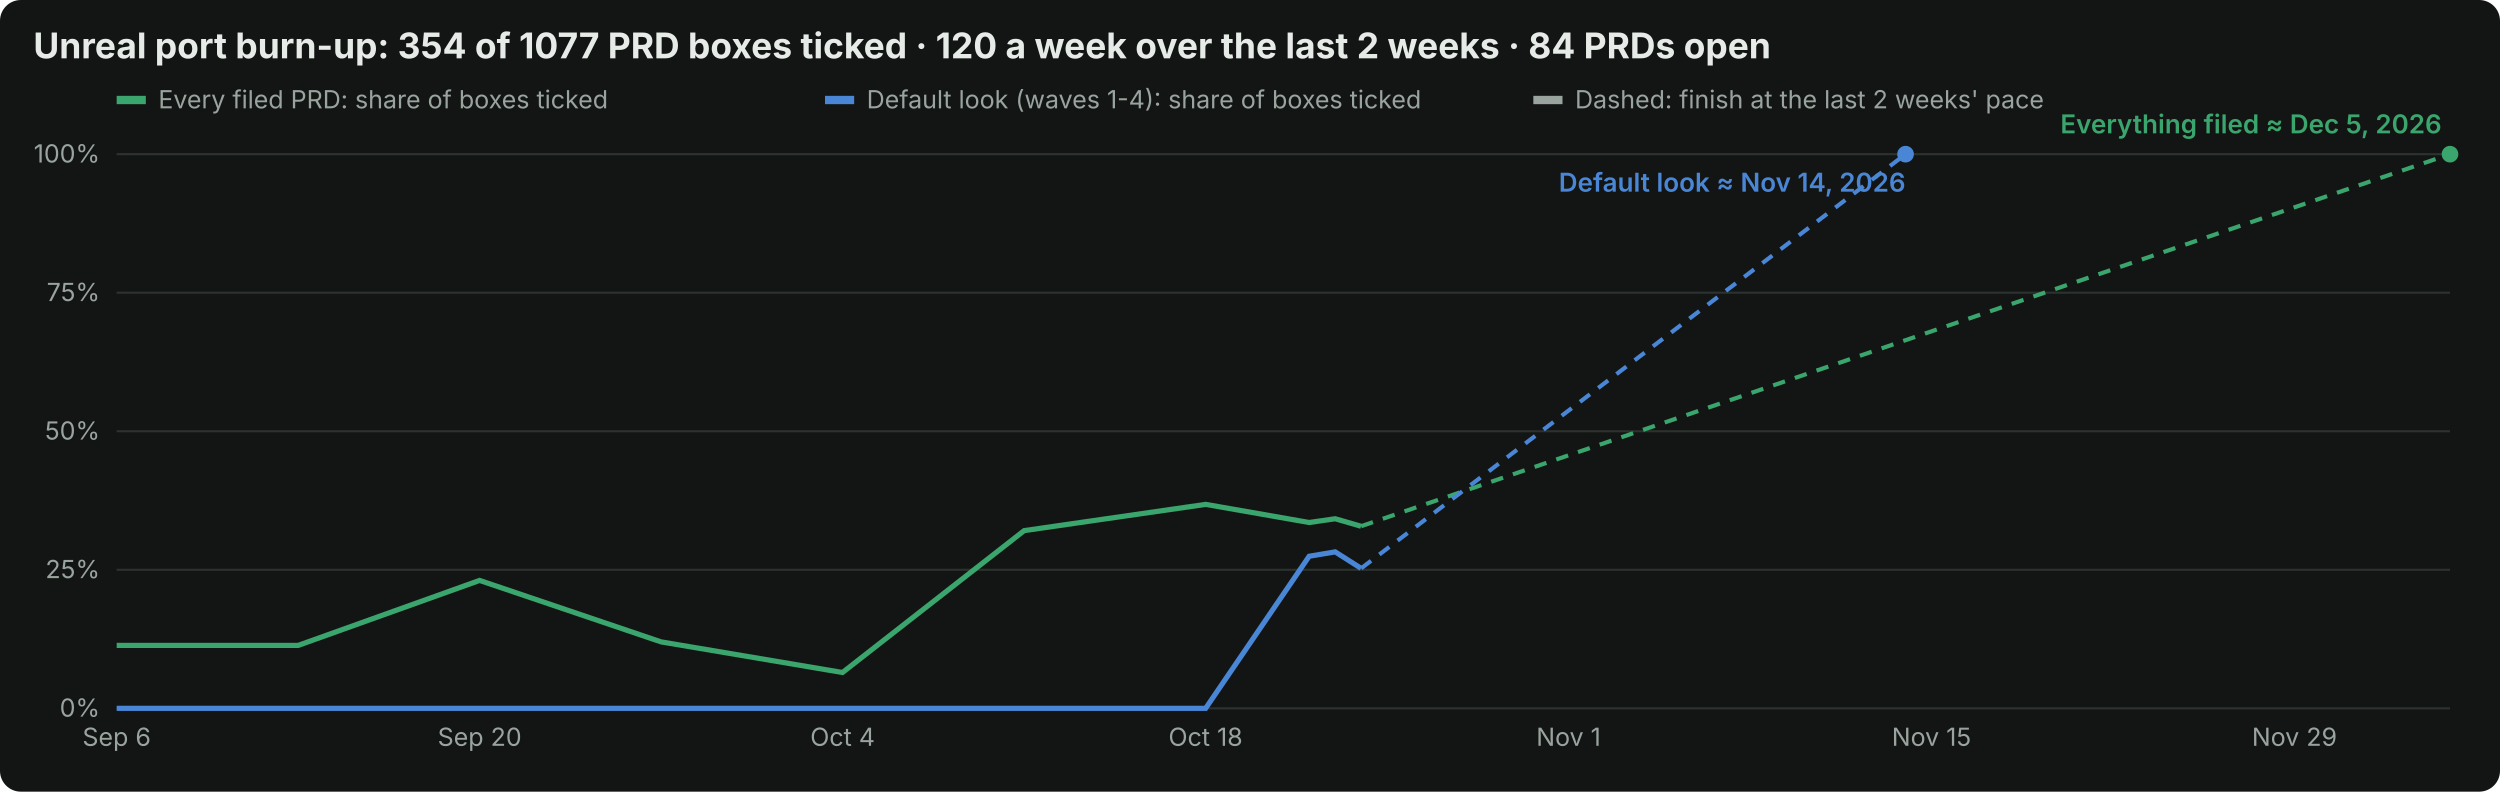
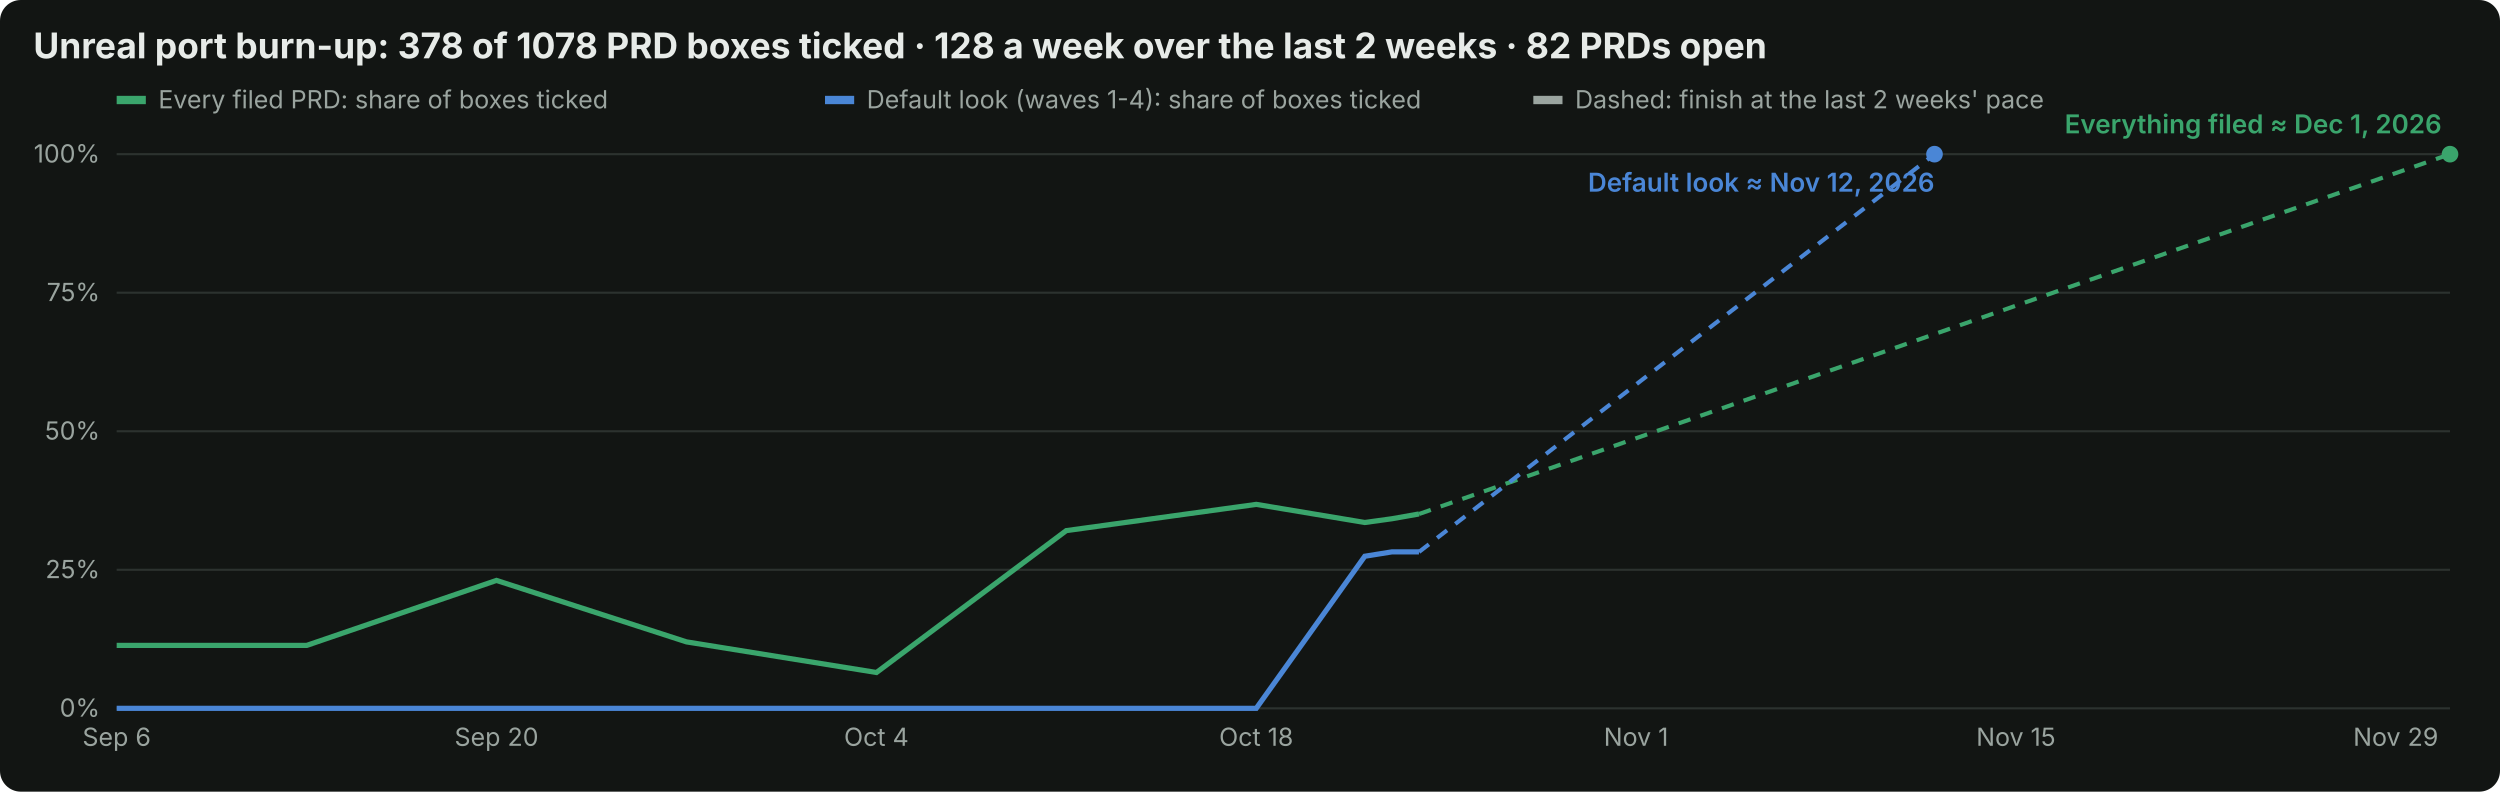
<svg xmlns="http://www.w3.org/2000/svg" viewBox="0 0 1200 380" width="1200" height="380" font-family="system-ui, -apple-system, Segoe UI, sans-serif">
  <style>.h{fill:#e7ebe8;font-size:17px;font-weight:700}.t{fill:#9aa49f;font-size:12px}.e{font-size:12.5px;font-weight:600}</style>
  <rect width="1200" height="380" rx="10" fill="#121513" />
-   <text x="16" y="28" class="h">Unreal port burn-up: 354 of 1077 PRD boxes ticked · 120 a week over the last 2 weeks · 84 PRDs open</text>
+   <text x="16" y="28" class="h">Unreal port burn-up: 378 of 1078 PRD boxes ticked · 128 a week over the last 2 weeks · 82 PRDs open</text>
  <rect x="56" y="46" width="14" height="4" fill="#3aa56c" />
  <text x="76" y="52" class="t">Every filed PRD: share of boxes ticked</text>
  <rect x="396" y="46" width="14" height="4" fill="#4a86d6" />
  <text x="416" y="52" class="t">Default look (waves 1-4): share of boxes ticked</text>
  <rect x="736" y="46" width="14" height="4" fill="#9aa49f" />
  <text x="756" y="52" class="t">Dashed: finish at the last 2 weeks' pace</text>
  <line x1="56" x2="1176" y1="340" y2="340" stroke="#2c322f" />
  <text x="48" y="344" class="t" text-anchor="end">0%</text>
  <line x1="56" x2="1176" y1="273.5" y2="273.5" stroke="#2c322f" />
  <text x="48" y="277.5" class="t" text-anchor="end">25%</text>
  <line x1="56" x2="1176" y1="207" y2="207" stroke="#2c322f" />
  <text x="48" y="211" class="t" text-anchor="end">50%</text>
  <line x1="56" x2="1176" y1="140.5" y2="140.5" stroke="#2c322f" />
  <text x="48" y="144.5" class="t" text-anchor="end">75%</text>
  <line x1="56" x2="1176" y1="74" y2="74" stroke="#2c322f" />
  <text x="48" y="78" class="t" text-anchor="end">100%</text>
  <text x="56" y="358" class="t" text-anchor="middle">Sep 6</text>
-   <text x="230.222" y="358" class="t" text-anchor="middle">Sep 20</text>
-   <text x="404.444" y="358" class="t" text-anchor="middle">Oct 4</text>
-   <text x="578.667" y="358" class="t" text-anchor="middle">Oct 18</text>
-   <text x="752.889" y="358" class="t" text-anchor="middle">Nov 1</text>
-   <text x="927.111" y="358" class="t" text-anchor="middle">Nov 15</text>
-   <text x="1101.333" y="358" class="t" text-anchor="middle">Nov 29</text>
-   <path d="M56.0,309.8L143.1,309.8L230.2,278.6L317.3,308.1L404.4,322.8L491.6,254.7L578.7,242.1L628.4,250.8L640.9,249.0L653.3,252.6" stroke="#3aa56c" stroke-width="2.5" fill="none" />
-   <path d="M56.0,340.0L143.1,340.0L230.2,340.0L317.3,340.0L404.4,340.0L491.6,340.0L578.7,340.0L628.4,267.0L640.9,264.9L653.3,272.8" stroke="#4a86d6" stroke-width="2.5" fill="none" />
-   <path d="M653.333,252.568L1176,74" stroke="#3aa56c" stroke-width="2" stroke-dasharray="6 5" fill="none" />
+   <text x="238.326" y="358" class="t" text-anchor="middle">Sep 20</text>
+   <text x="420.651" y="358" class="t" text-anchor="middle">Oct 4</text>
+   <text x="602.977" y="358" class="t" text-anchor="middle">Oct 18</text>
+   <text x="785.302" y="358" class="t" text-anchor="middle">Nov 1</text>
+   <text x="967.628" y="358" class="t" text-anchor="middle">Nov 15</text>
+   <text x="1149.953" y="358" class="t" text-anchor="middle">Nov 29</text>
+   <path d="M56.0,309.8L147.2,309.8L238.3,278.6L329.5,308.1L420.7,322.8L511.8,254.7L603.0,242.1L655.1,250.8L668.1,249.0L681.1,246.7" stroke="#3aa56c" stroke-width="2.5" fill="none" />
+   <path d="M56.0,340.0L147.2,340.0L238.3,340.0L329.5,340.0L420.7,340.0L511.8,340.0L603.0,340.0L655.1,267.0L668.1,264.9L681.1,264.9" stroke="#4a86d6" stroke-width="2.5" fill="none" />
+   <path d="M681.116,246.727L1176,74" stroke="#3aa56c" stroke-width="2" stroke-dasharray="6 5" fill="none" />
  <circle cx="1176" cy="74" r="4" fill="#3aa56c" />
-   <text x="1172" y="64" class="e" fill="#3aa56c" text-anchor="end">Everything filed ≈ Dec 5, 2026</text>
-   <path d="M653.333,272.817L914.667,74" stroke="#4a86d6" stroke-width="2" stroke-dasharray="6 5" fill="none" />
-   <circle cx="914.667" cy="74" r="4" fill="#4a86d6" />
-   <text x="914.667" y="92" class="e" fill="#4a86d6" text-anchor="end">Default look ≈ Nov 14, 2026</text>
+   <text x="1172" y="64" class="e" fill="#3aa56c" text-anchor="end">Everything filed ≈ Dec 1, 2026</text>
+   <path d="M681.116,264.933L928.558,74" stroke="#4a86d6" stroke-width="2" stroke-dasharray="6 5" fill="none" />
+   <circle cx="928.558" cy="74" r="4" fill="#4a86d6" />
+   <text x="928.558" y="92" class="e" fill="#4a86d6" text-anchor="end">Default look ≈ Nov 12, 2026</text>
</svg>
